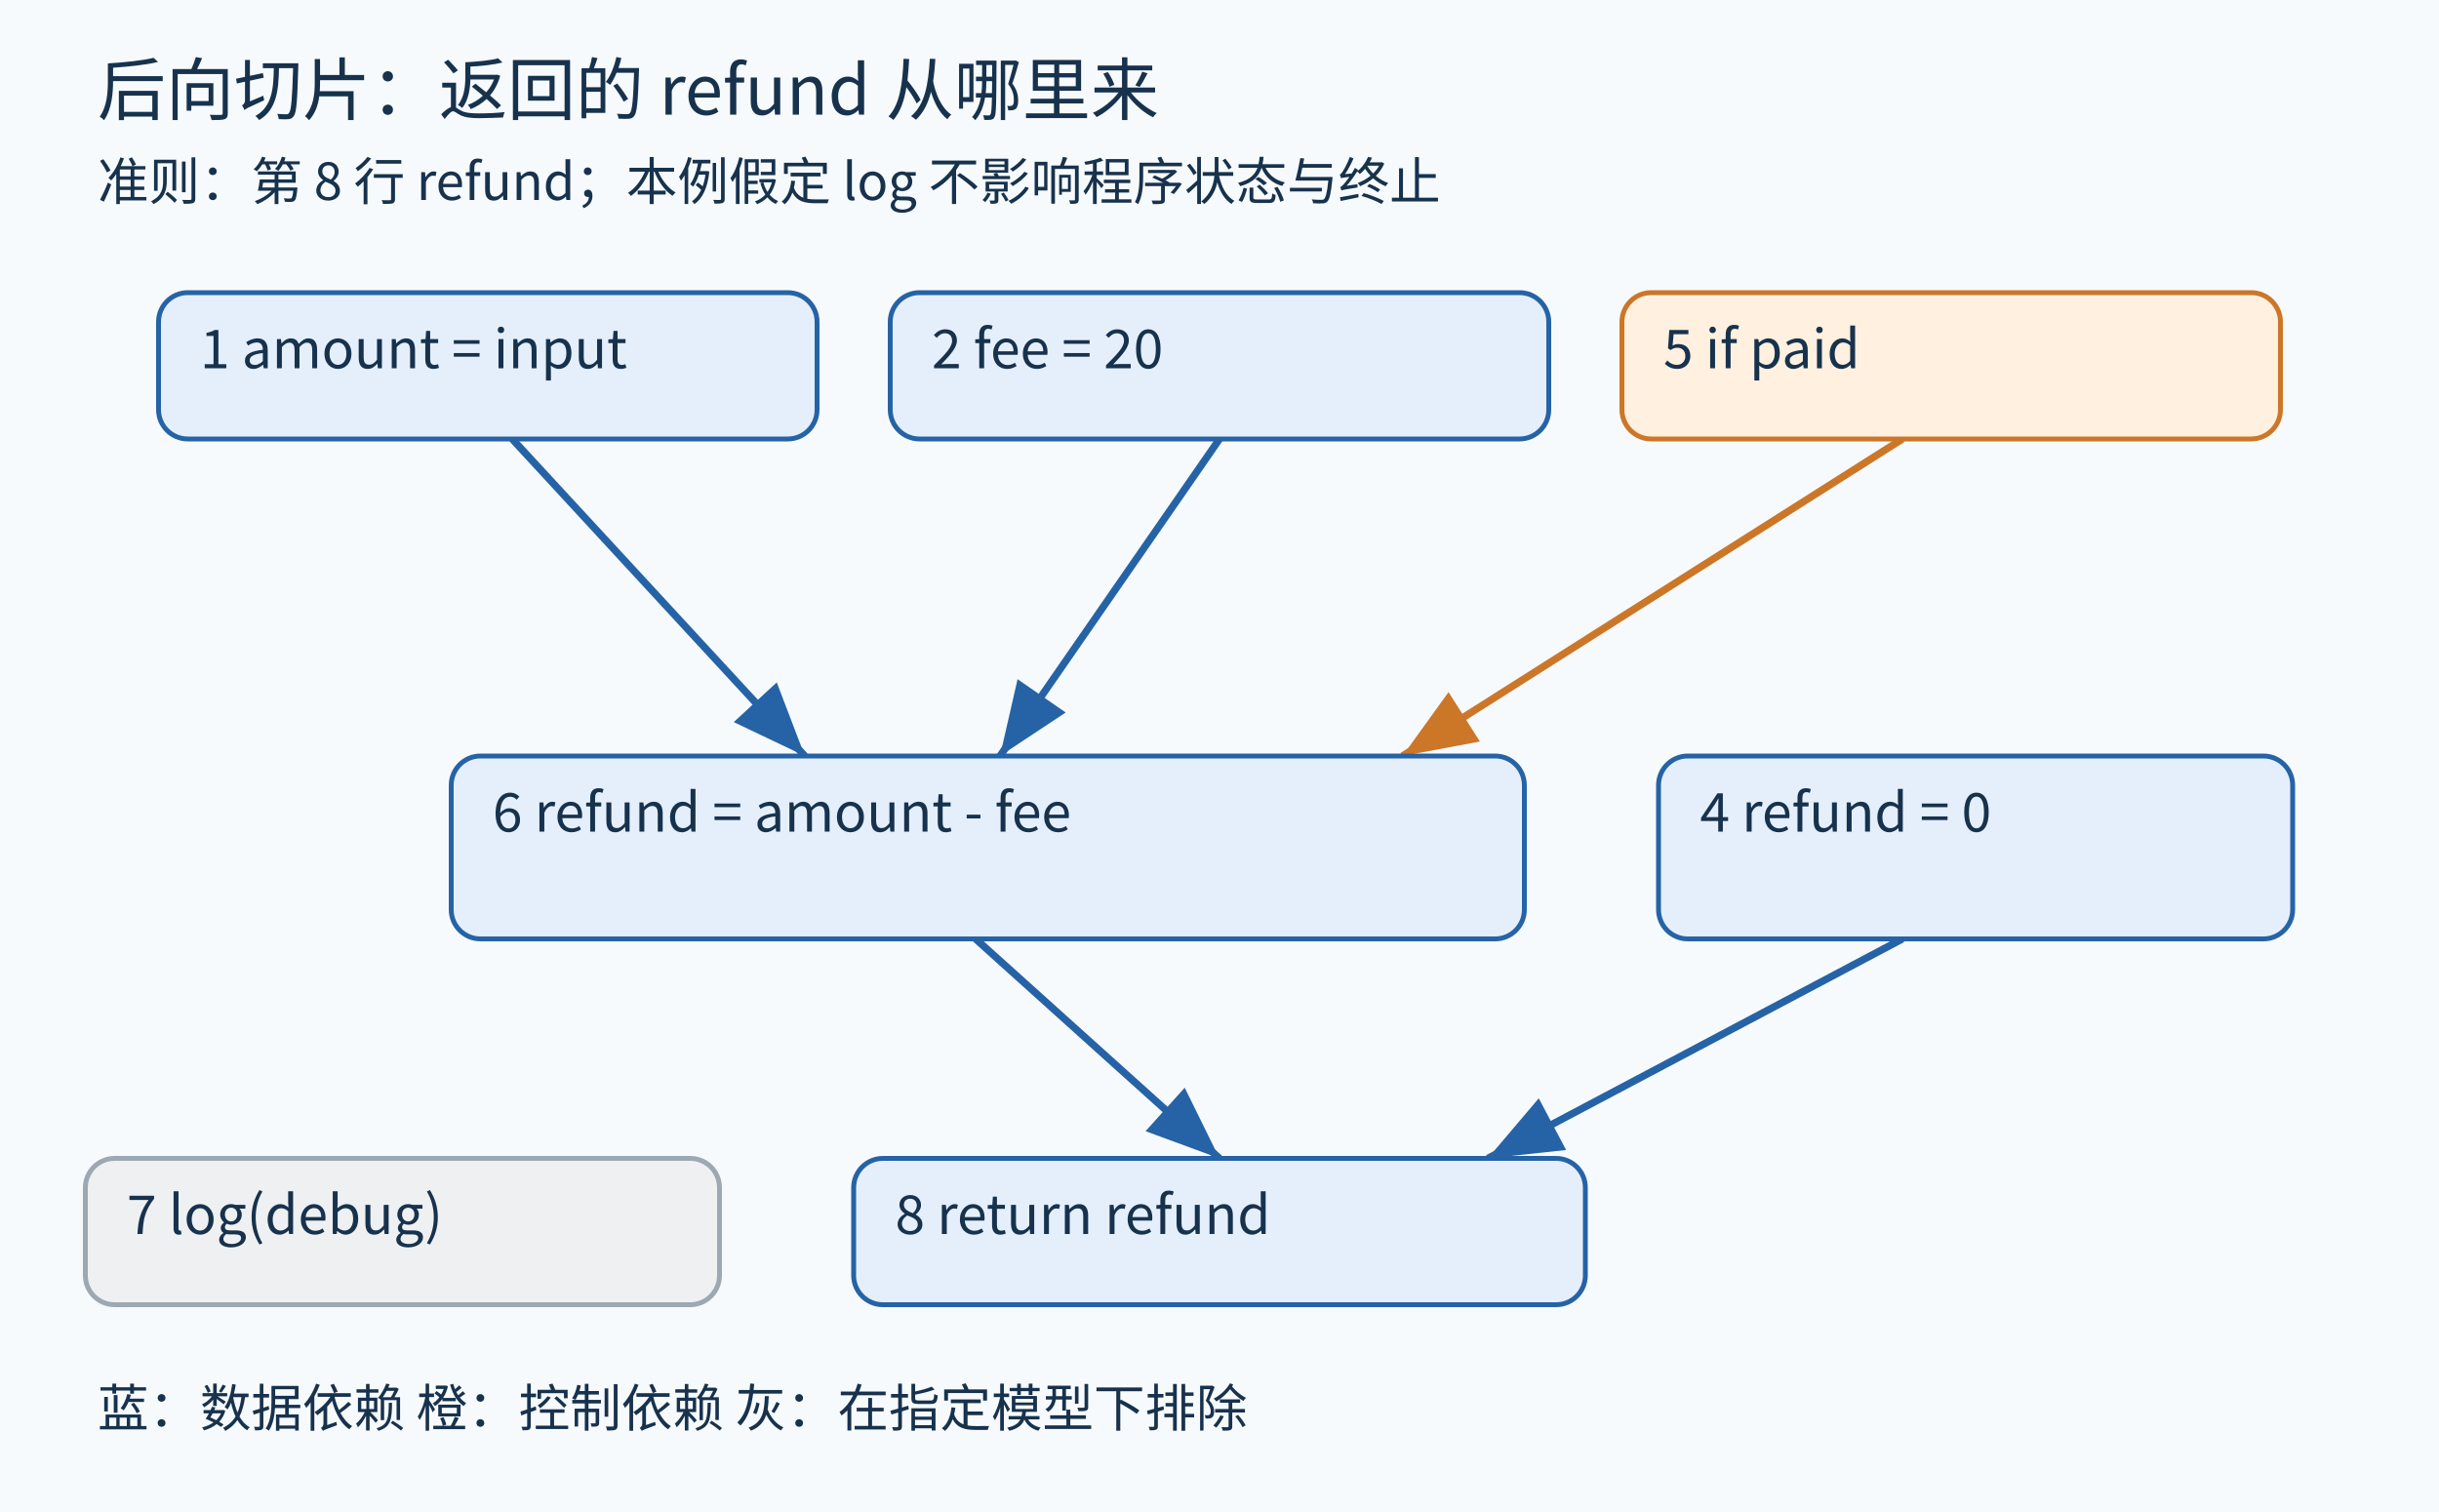
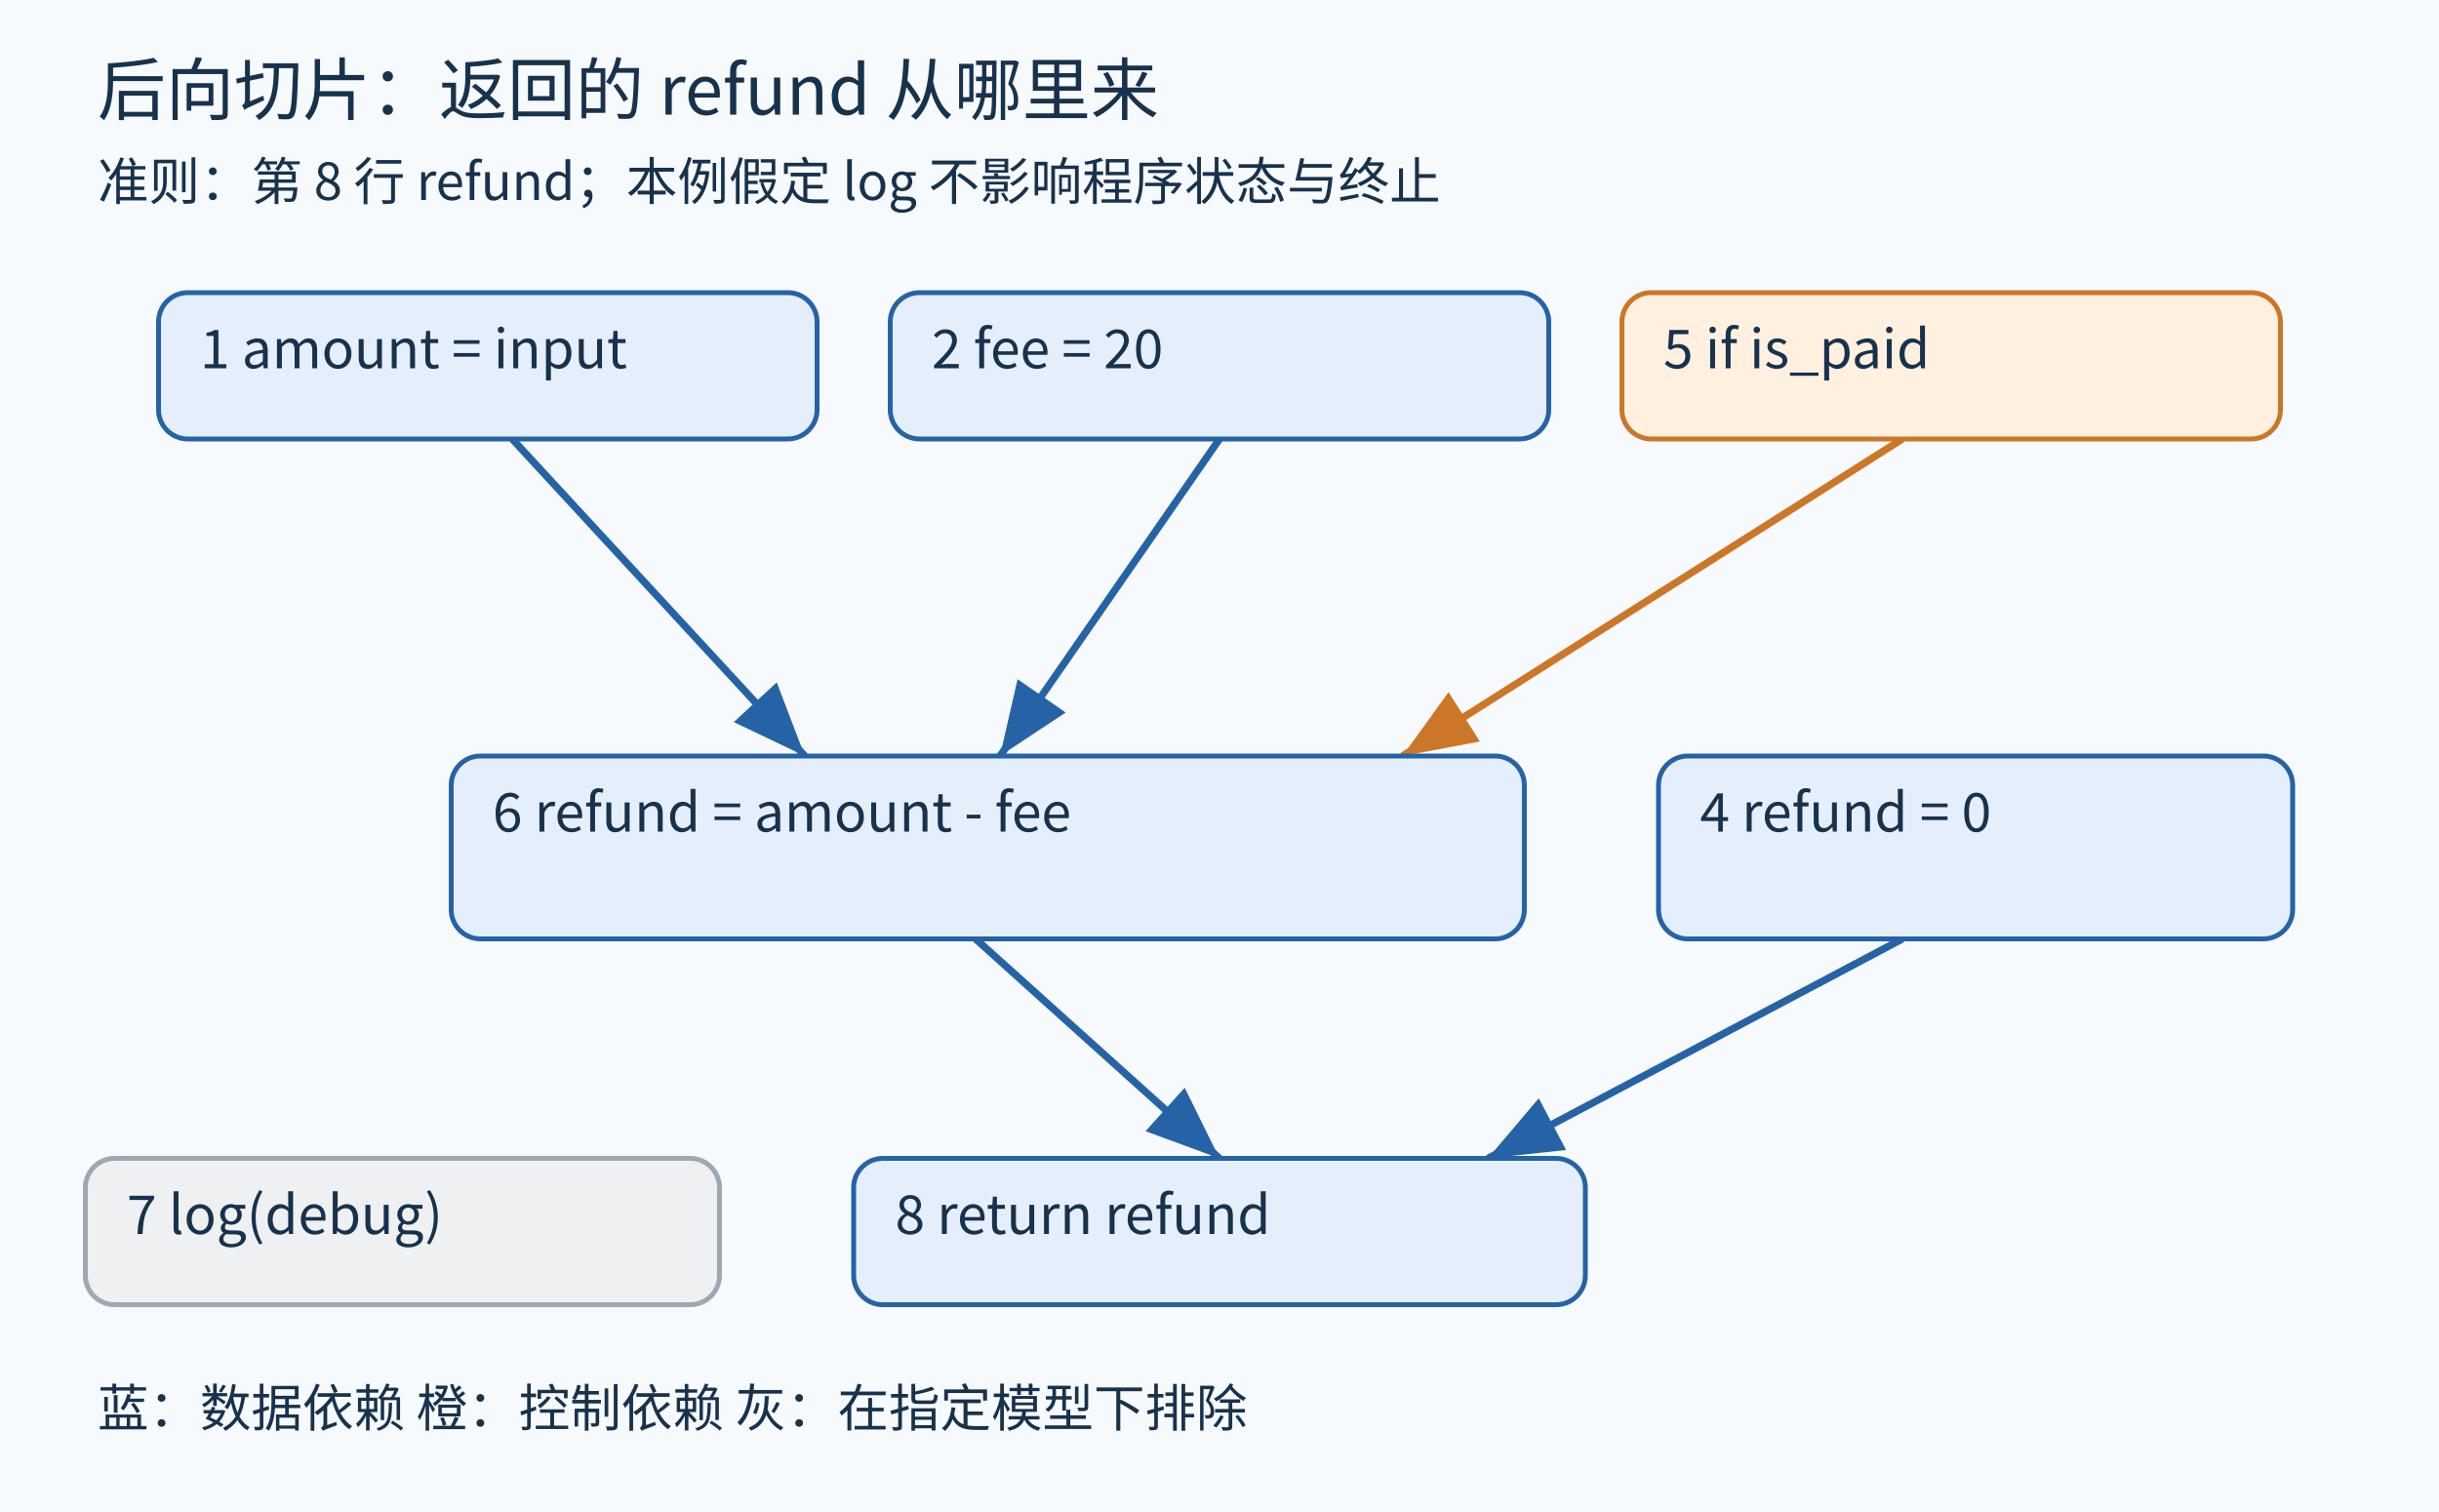
<svg xmlns="http://www.w3.org/2000/svg" width="1000" height="620" viewBox="0 0 1000 620">
  <defs>
    <marker id="blue" markerWidth="12" markerHeight="12" refX="10" refY="4" orient="auto">
      <path d="M0,0 L0,8 L10,4 Z" fill="#2563a6" />
    </marker>
    <marker id="orange" markerWidth="12" markerHeight="12" refX="10" refY="4" orient="auto">
      <path d="M0,0 L0,8 L10,4 Z" fill="#cc7628" />
    </marker>
  </defs>
  <rect width="1000" height="620" fill="#f7fafc" />
  <g font-family="Noto Sans CJK SC, sans-serif" fill="#17324d">
    <text x="40" y="47" font-size="28" fill="#17324d">后向切片：返回的 refund 从哪里来</text>
    <text x="40" y="82" font-size="21" fill="#17324d">准则：第 8 行 refund；本例假定 log 不影响程序状态与终止</text>
    <path d="M210,180 L330,310" fill="none" stroke="#2563a6" stroke-width="3" marker-end="url(#blue)" />
    <path d="M500,180 L410,310" fill="none" stroke="#2563a6" stroke-width="3" marker-end="url(#blue)" />
    <path d="M780,180 L575,310" fill="none" stroke="#cc7628" stroke-width="3" marker-end="url(#orange)" />
    <path d="M400,385 L500,475" fill="none" stroke="#2563a6" stroke-width="3" marker-end="url(#blue)" />
    <path d="M780,385 L610,475" fill="none" stroke="#2563a6" stroke-width="3" marker-end="url(#blue)" />
    <rect x="65" y="120" width="270" height="60" rx="12" fill="#e5effc" stroke="#2563a6" stroke-width="2" />
    <text x="82" y="151" font-size="22" fill="#17324d">1 amount = input</text>
    <rect x="365" y="120" width="270" height="60" rx="12" fill="#e5effc" stroke="#2563a6" stroke-width="2" />
    <text x="382" y="151" font-size="22" fill="#17324d">2 fee = 20</text>
    <rect x="665" y="120" width="270" height="60" rx="12" fill="#fff0df" stroke="#cc7628" stroke-width="2" />
-     <text x="682" y="151" font-size="22" fill="#17324d">5 if paid</text>
+     <text x="682" y="151" font-size="22" fill="#17324d">5 if is_paid</text>
    <rect x="185" y="310" width="440" height="75" rx="12" fill="#e5effc" stroke="#2563a6" stroke-width="2" />
    <text x="202" y="341" font-size="22" fill="#17324d">6 refund = amount - fee</text>
    <rect x="680" y="310" width="260" height="75" rx="12" fill="#e5effc" stroke="#2563a6" stroke-width="2" />
    <text x="697" y="341" font-size="22" fill="#17324d">4 refund = 0</text>
    <rect x="350" y="475" width="300" height="60" rx="12" fill="#e5effc" stroke="#2563a6" stroke-width="2" />
    <text x="367" y="506" font-size="22" fill="#17324d">8 return refund</text>
    <rect x="35" y="475" width="260" height="60" rx="12" fill="#eef0f2" stroke="#9ca8b3" stroke-width="2" />
    <text x="52" y="506" font-size="22" fill="#17324d">7 log(debug)</text>
    <text x="40" y="585" font-size="21" fill="#17324d">蓝：数据依赖    橙：控制依赖    灰：在指定模型下排除</text>
  </g>
</svg>
